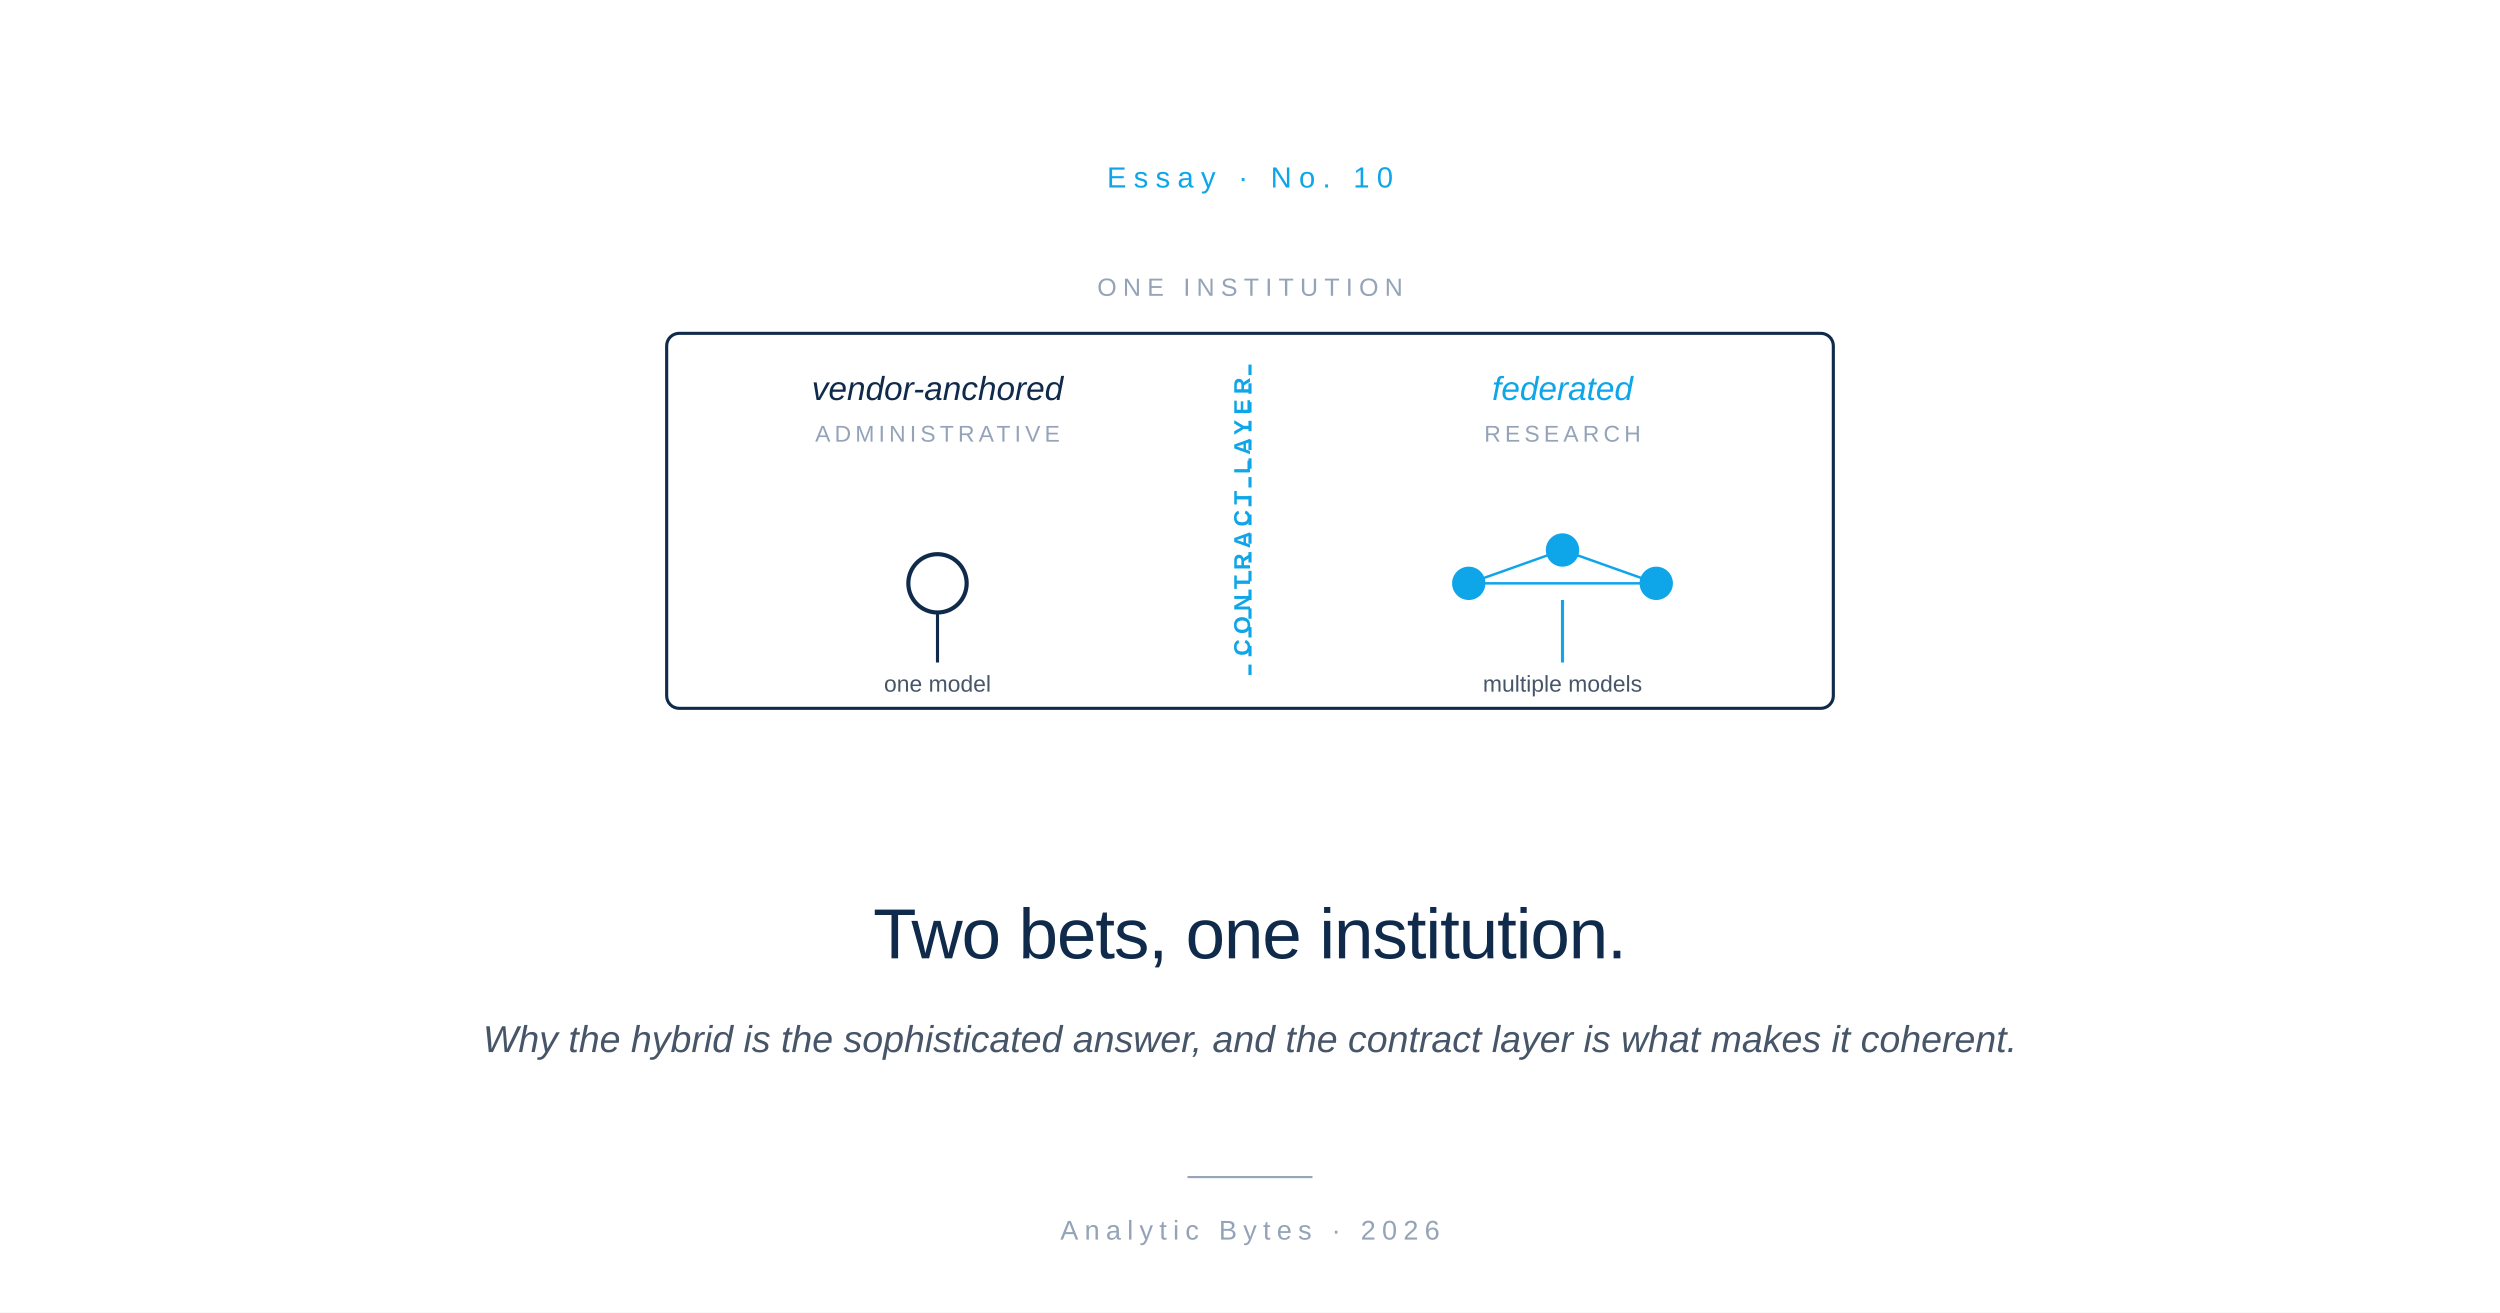
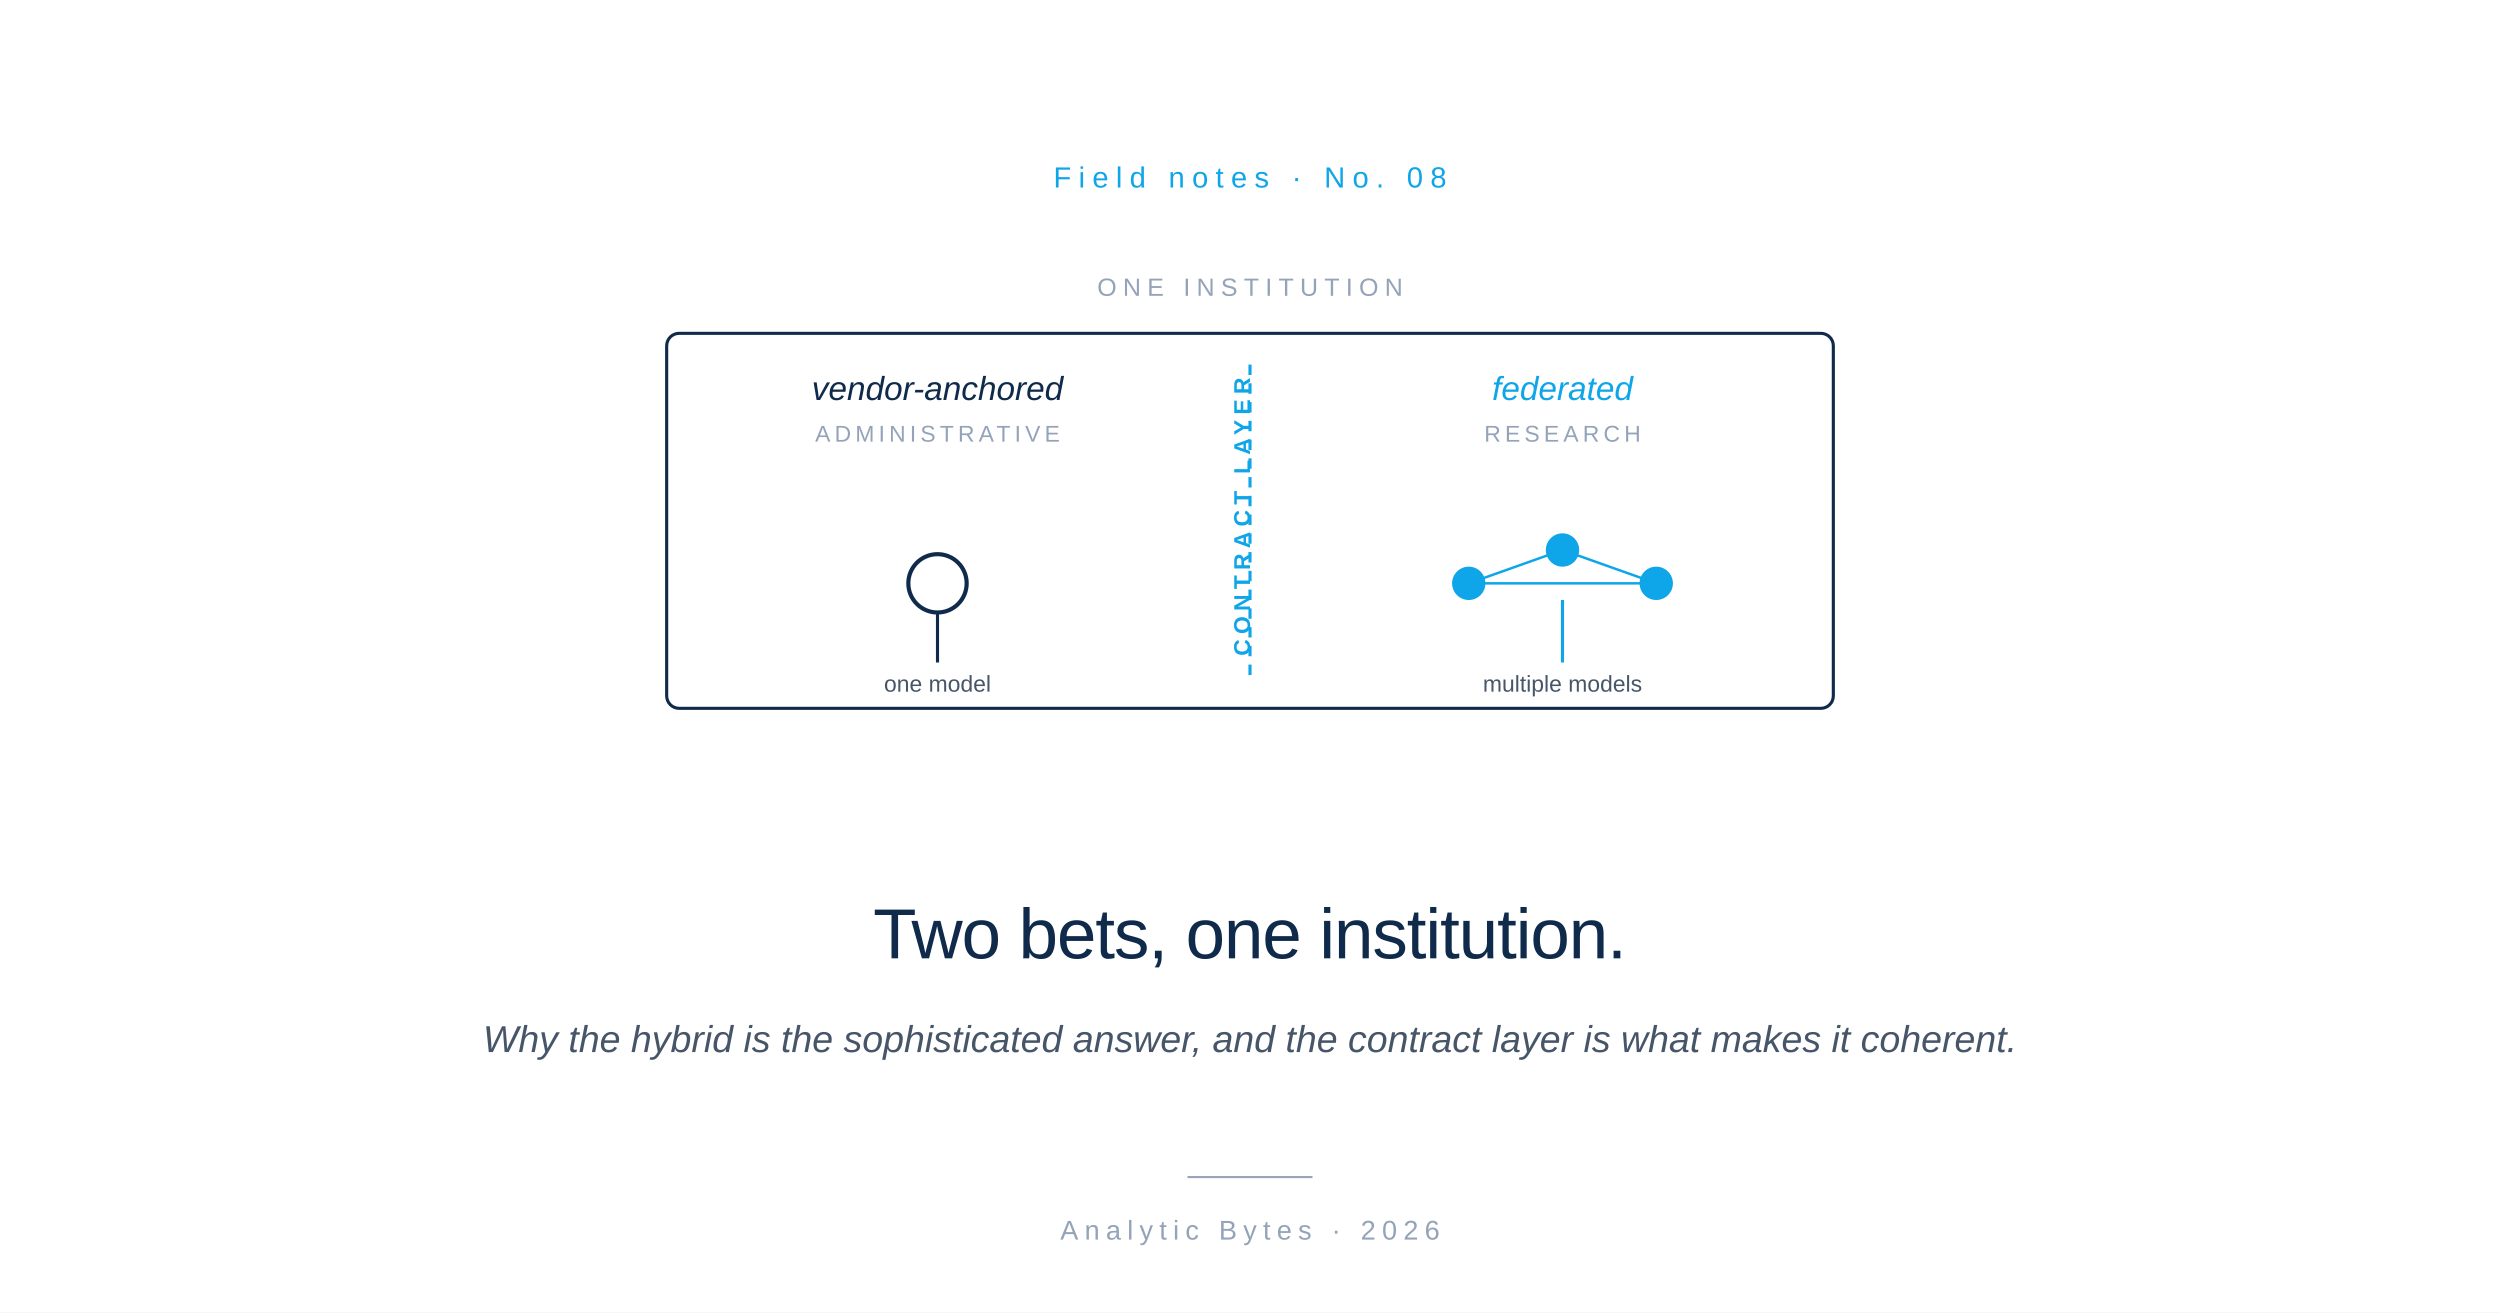
<svg xmlns="http://www.w3.org/2000/svg" viewBox="0 0 1200 630" role="img">
  <rect width="1200" height="630" fill="#FFFFFF" />
-   <text x="600" y="90" font-family="-apple-system, BlinkMacSystemFont, 'Helvetica Neue', Arial, sans-serif" font-size="14" font-weight="500" letter-spacing="3.5" fill="#0EA5E9" text-anchor="middle">Essay  ·  No. 10</text>
+   <text x="600" y="90" font-family="-apple-system, BlinkMacSystemFont, 'Helvetica Neue', Arial, sans-serif" font-size="14" font-weight="500" letter-spacing="3.5" fill="#0EA5E9" text-anchor="middle">Field notes  ·  No. 08</text>
  <g transform="translate(600, 270)">
    <rect x="-280" y="-110" width="560" height="180" rx="6" ry="6" fill="none" stroke="#0F2A4A" stroke-width="1.5" />
    <text x="0" y="-128" font-family="-apple-system, BlinkMacSystemFont, 'Helvetica Neue', Arial, sans-serif" font-size="12" font-weight="500" letter-spacing="3" fill="#94A3B8" text-anchor="middle">ONE INSTITUTION</text>
    <text x="-150" y="-78" font-family="-apple-system, BlinkMacSystemFont, 'Helvetica Neue', Arial, sans-serif" font-size="16" font-style="italic" fill="#0F2A4A" text-anchor="middle">vendor-anchored</text>
    <text x="-150" y="-58" font-family="-apple-system, BlinkMacSystemFont, 'Helvetica Neue', Arial, sans-serif" font-size="11" letter-spacing="2" fill="#94A3B8" text-anchor="middle">ADMINISTRATIVE</text>
    <circle cx="-150" cy="10" r="14" fill="none" stroke="#0F2A4A" stroke-width="2" />
    <line x1="-150" y1="24" x2="-150" y2="48" stroke="#0F2A4A" stroke-width="1.5" />
    <text x="-150" y="62" font-family="-apple-system, BlinkMacSystemFont, 'Helvetica Neue', Arial, sans-serif" font-size="11" fill="#475569" text-anchor="middle">one model</text>
    <line x1="0" y1="-95" x2="0" y2="55" stroke="#0EA5E9" stroke-width="1.5" stroke-dasharray="5 4" />
    <text x="0" y="-22" font-family="-apple-system, BlinkMacSystemFont, 'Helvetica Neue', Arial, sans-serif" font-size="11" font-weight="600" letter-spacing="2.5" fill="#0EA5E9" text-anchor="middle" transform="rotate(-90, 0, -22)">CONTRACT LAYER</text>
    <text x="150" y="-78" font-family="-apple-system, BlinkMacSystemFont, 'Helvetica Neue', Arial, sans-serif" font-size="16" font-style="italic" fill="#0EA5E9" text-anchor="middle">federated</text>
    <text x="150" y="-58" font-family="-apple-system, BlinkMacSystemFont, 'Helvetica Neue', Arial, sans-serif" font-size="11" letter-spacing="2" fill="#94A3B8" text-anchor="middle">RESEARCH</text>
    <circle cx="105" cy="10" r="8" fill="#0EA5E9" />
    <circle cx="150" cy="-6" r="8" fill="#0EA5E9" />
    <circle cx="195" cy="10" r="8" fill="#0EA5E9" />
    <line x1="105" y1="10" x2="150" y2="-6" stroke="#0EA5E9" stroke-width="1.2" />
    <line x1="150" y1="-6" x2="195" y2="10" stroke="#0EA5E9" stroke-width="1.2" />
    <line x1="105" y1="10" x2="195" y2="10" stroke="#0EA5E9" stroke-width="1.2" />
    <line x1="150" y1="18" x2="150" y2="48" stroke="#0EA5E9" stroke-width="1.5" />
    <text x="150" y="62" font-family="-apple-system, BlinkMacSystemFont, 'Helvetica Neue', Arial, sans-serif" font-size="11" fill="#475569" text-anchor="middle">multiple models</text>
  </g>
  <text x="600" y="460" font-family="-apple-system, BlinkMacSystemFont, 'Helvetica Neue', Arial, sans-serif" font-size="34" font-weight="500" letter-spacing="-0.5" fill="#0F2A4A" text-anchor="middle">Two bets, one institution.</text>
  <text x="600" y="505" font-family="-apple-system, BlinkMacSystemFont, 'Helvetica Neue', Arial, sans-serif" font-size="18" font-style="italic" fill="#475569" text-anchor="middle">Why the hybrid is the sophisticated answer, and the contract layer is what makes it coherent.</text>
  <line x1="570" y1="565" x2="630" y2="565" stroke="#94A3B8" stroke-width="1" />
  <text x="600" y="595" font-family="-apple-system, BlinkMacSystemFont, 'Helvetica Neue', Arial, sans-serif" font-size="13" letter-spacing="3" fill="#94A3B8" text-anchor="middle">Analytic Bytes  ·  2026</text>
</svg>
